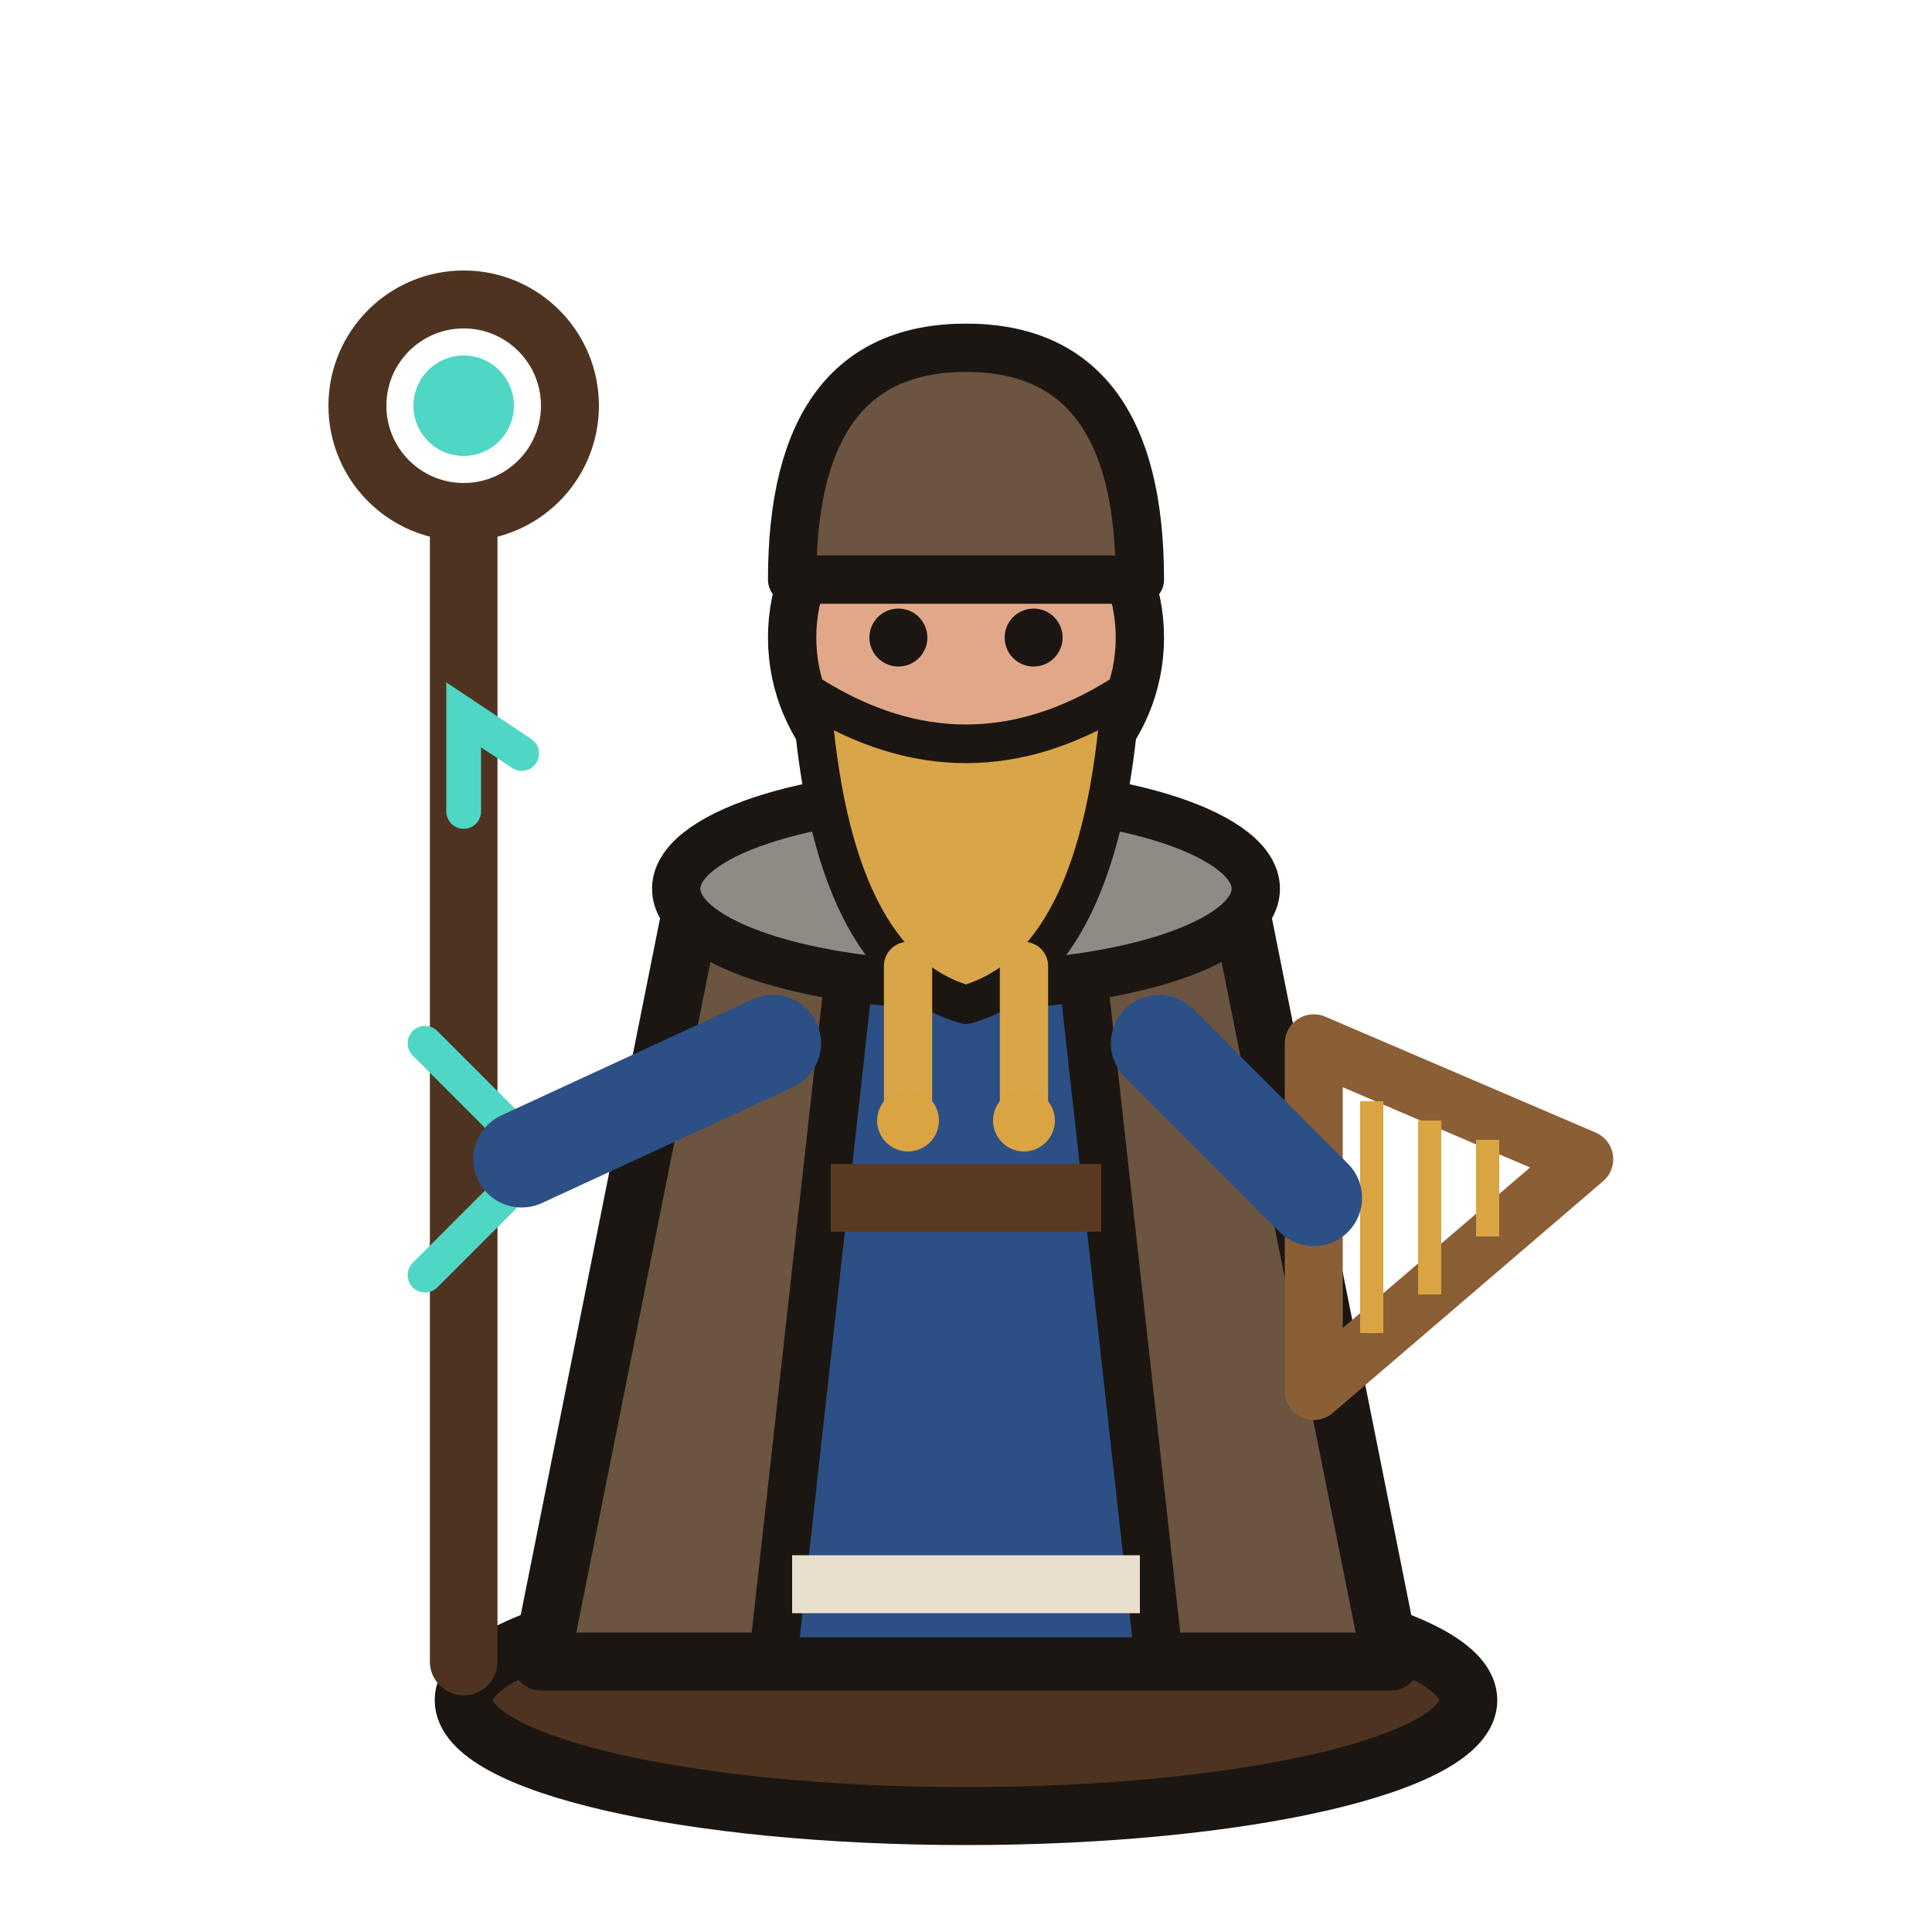
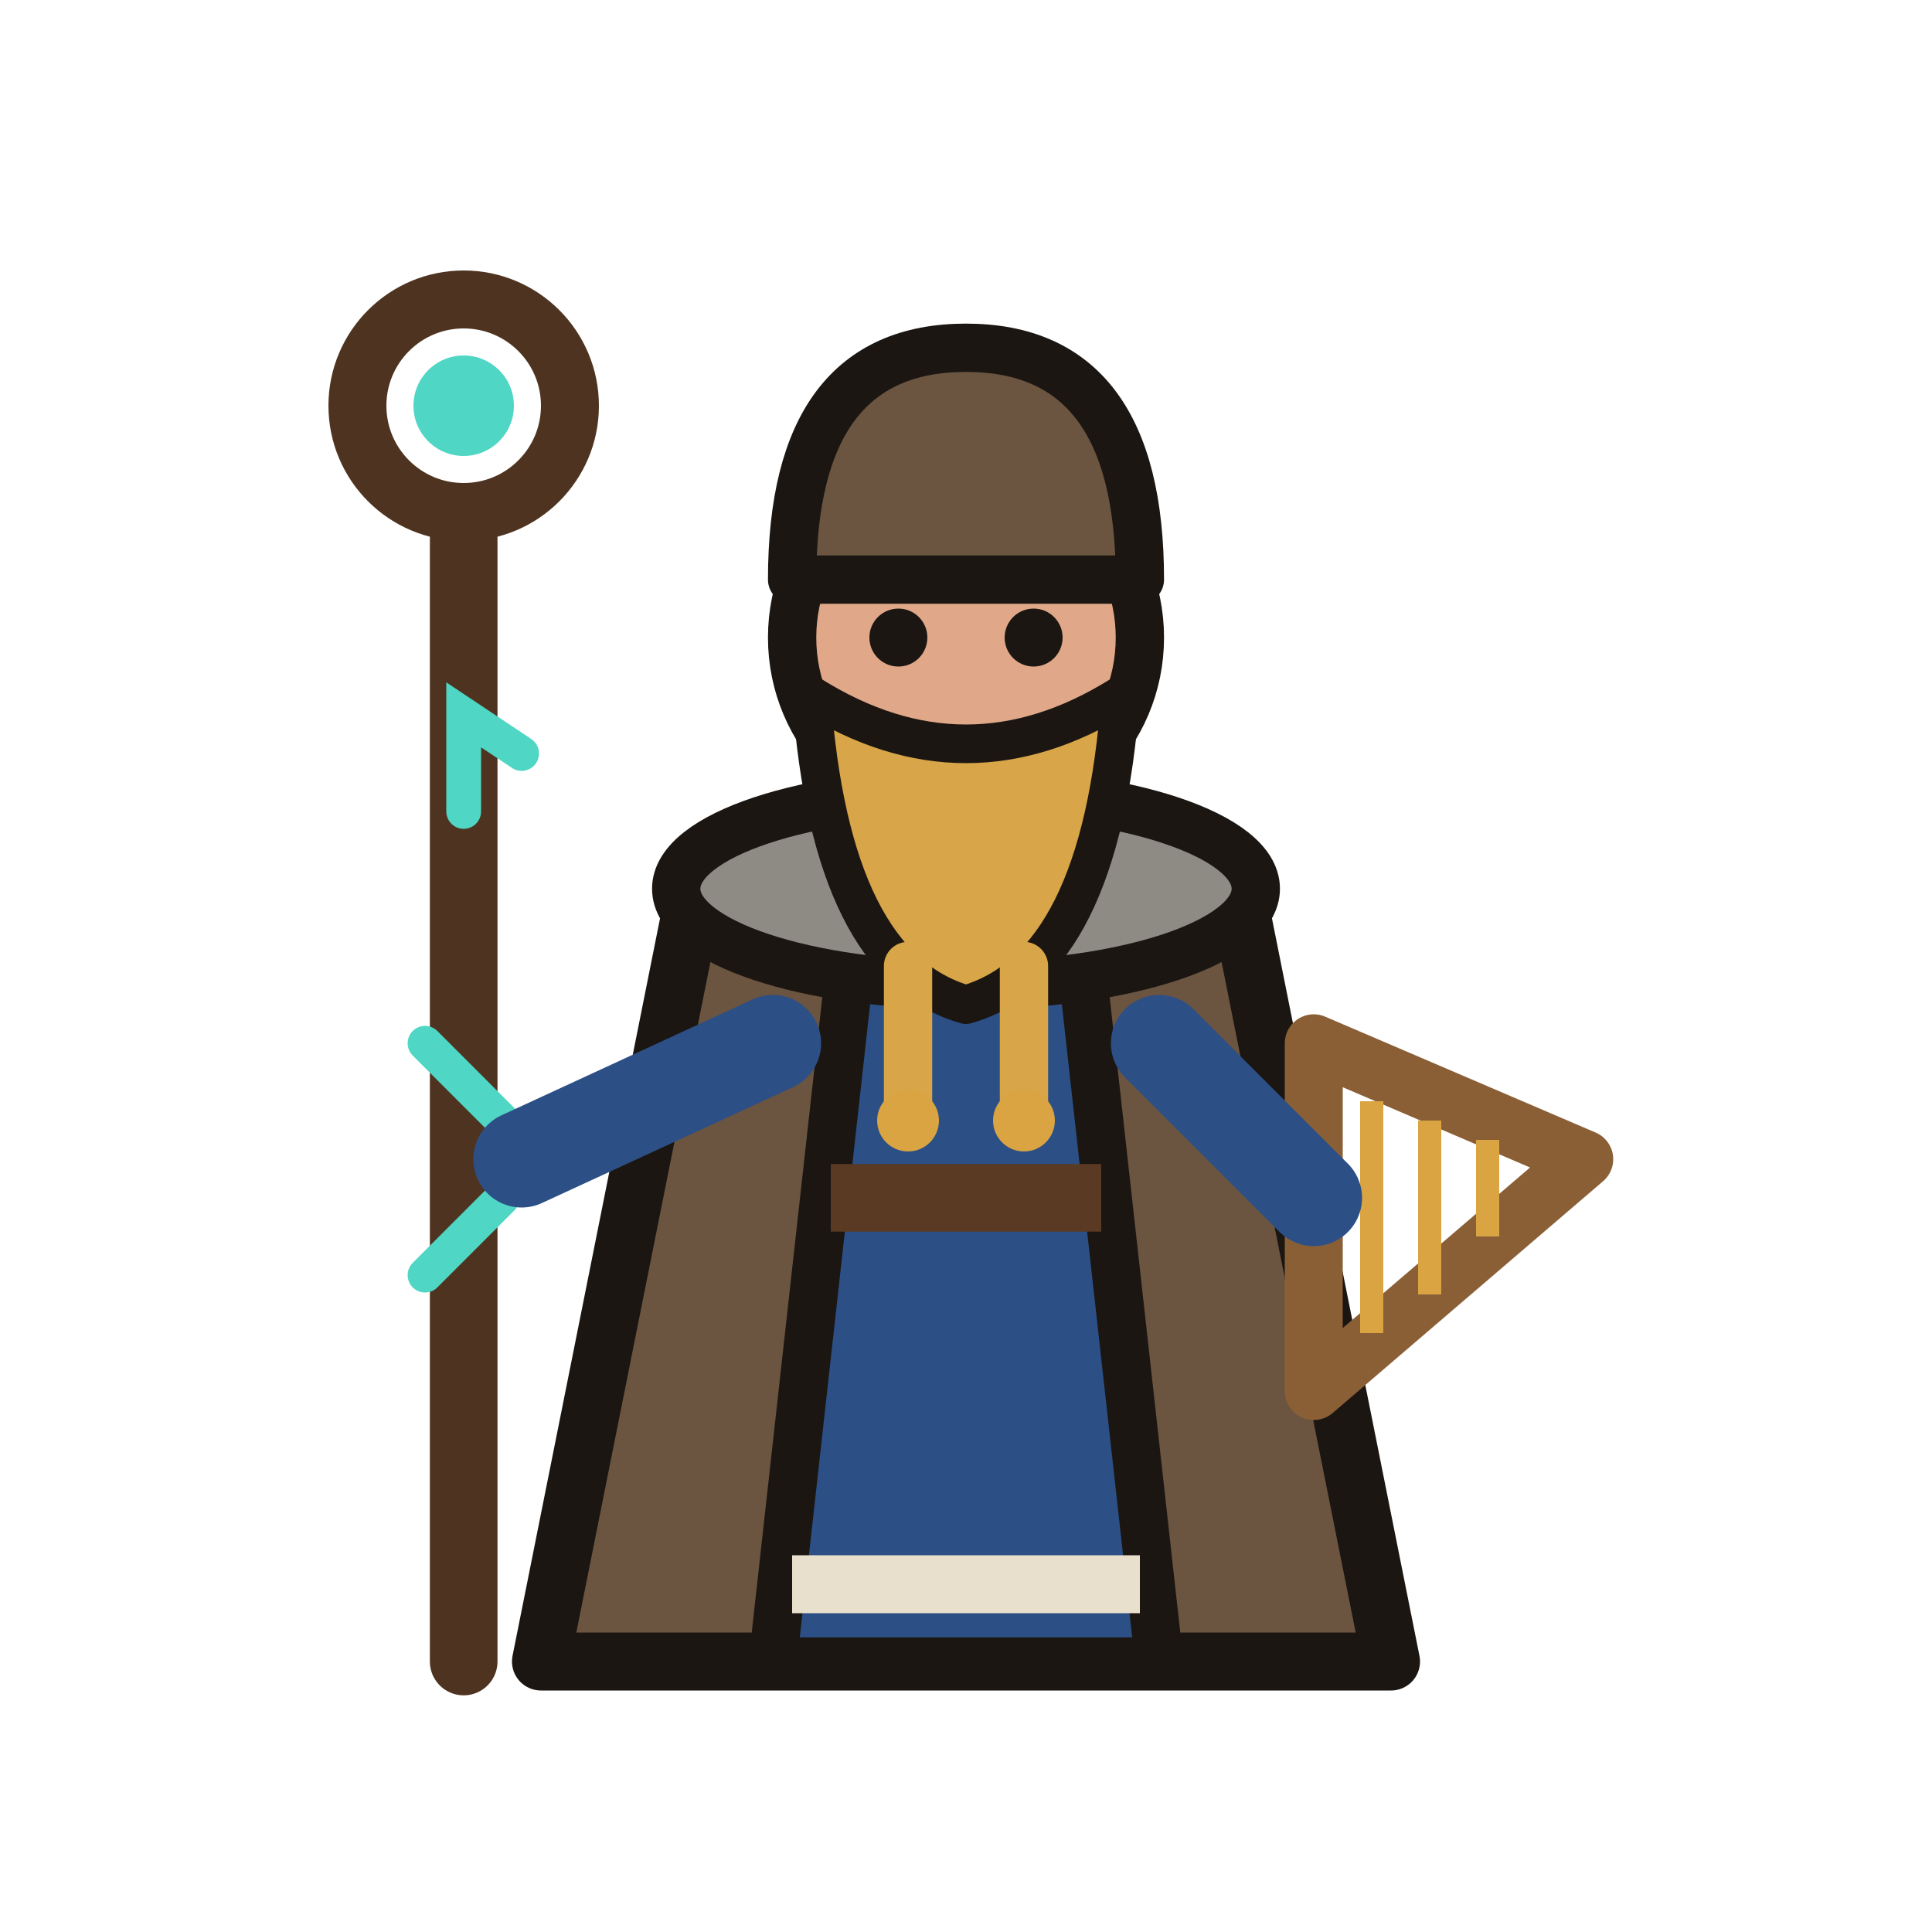
<svg xmlns="http://www.w3.org/2000/svg" viewBox="0 0 100 100">
-   <ellipse cx="50" cy="88" rx="26" ry="6" fill="#4e3420" stroke="#1b1612" stroke-width="3" />
  <path d="M28 86 L36 46 Q50 40 64 46 L72 86 Z" fill="#6b5440" stroke="#1b1612" stroke-width="3" stroke-linejoin="round" />
  <path d="M40 86 L44 50 H56 L60 86 Z" fill="#2c4f86" stroke="#1b1612" stroke-width="2.5" stroke-linejoin="round" />
  <path d="M41 82 H59" stroke="#e8e0cc" stroke-width="3" />
  <path d="M43 62 H57" stroke="#5a3a22" stroke-width="3.5" />
  <ellipse cx="50" cy="46" rx="15" ry="5" fill="#8e8a84" stroke="#1b1612" stroke-width="2.5" />
  <path d="M24 86 V27" stroke="#4e3420" stroke-width="3.5" stroke-linecap="round" />
  <path d="M22 66 l4 -4 M22 54 l4 4 M24 42 v-5 l3 2" fill="none" stroke="#4fd6c4" stroke-width="1.8" stroke-linecap="round" />
  <circle cx="24" cy="21" r="5.5" fill="none" stroke="#4e3420" stroke-width="3" />
  <circle cx="24" cy="21" r="2.6" fill="#4fd6c4" />
  <path d="M40 54 L27 60" stroke="#2c4f86" stroke-width="5" stroke-linecap="round" />
  <path d="M68 54 V72 L82 60 Z" fill="none" stroke="#8a5f36" stroke-width="3" stroke-linejoin="round" />
  <path d="M71 57 V69 M74 58 V67 M77 59 V64" stroke="#d9a441" stroke-width="1.2" />
  <path d="M60 54 L68 62" stroke="#2c4f86" stroke-width="5" stroke-linecap="round" />
  <circle cx="50" cy="33" r="9" fill="#e0a888" stroke="#1b1612" stroke-width="2.5" />
  <path d="M42 36 Q43 50 50 52 Q57 50 58 36 Q50 41 42 36 Z" fill="#d8a548" stroke="#1b1612" stroke-width="2" stroke-linejoin="round" />
  <path d="M47 50 V57 M53 50 V57" stroke="#d8a548" stroke-width="2.5" stroke-linecap="round" />
  <circle cx="47" cy="58" r="1.6" fill="#d9a441" />
  <circle cx="53" cy="58" r="1.6" fill="#d9a441" />
  <path d="M41 30 Q41 18 50 18 Q59 18 59 30 Z" fill="#6b5440" stroke="#1b1612" stroke-width="2.5" stroke-linejoin="round" />
  <circle cx="46.5" cy="33" r="1.5" fill="#1b1612" />
  <circle cx="53.5" cy="33" r="1.5" fill="#1b1612" />
</svg>
